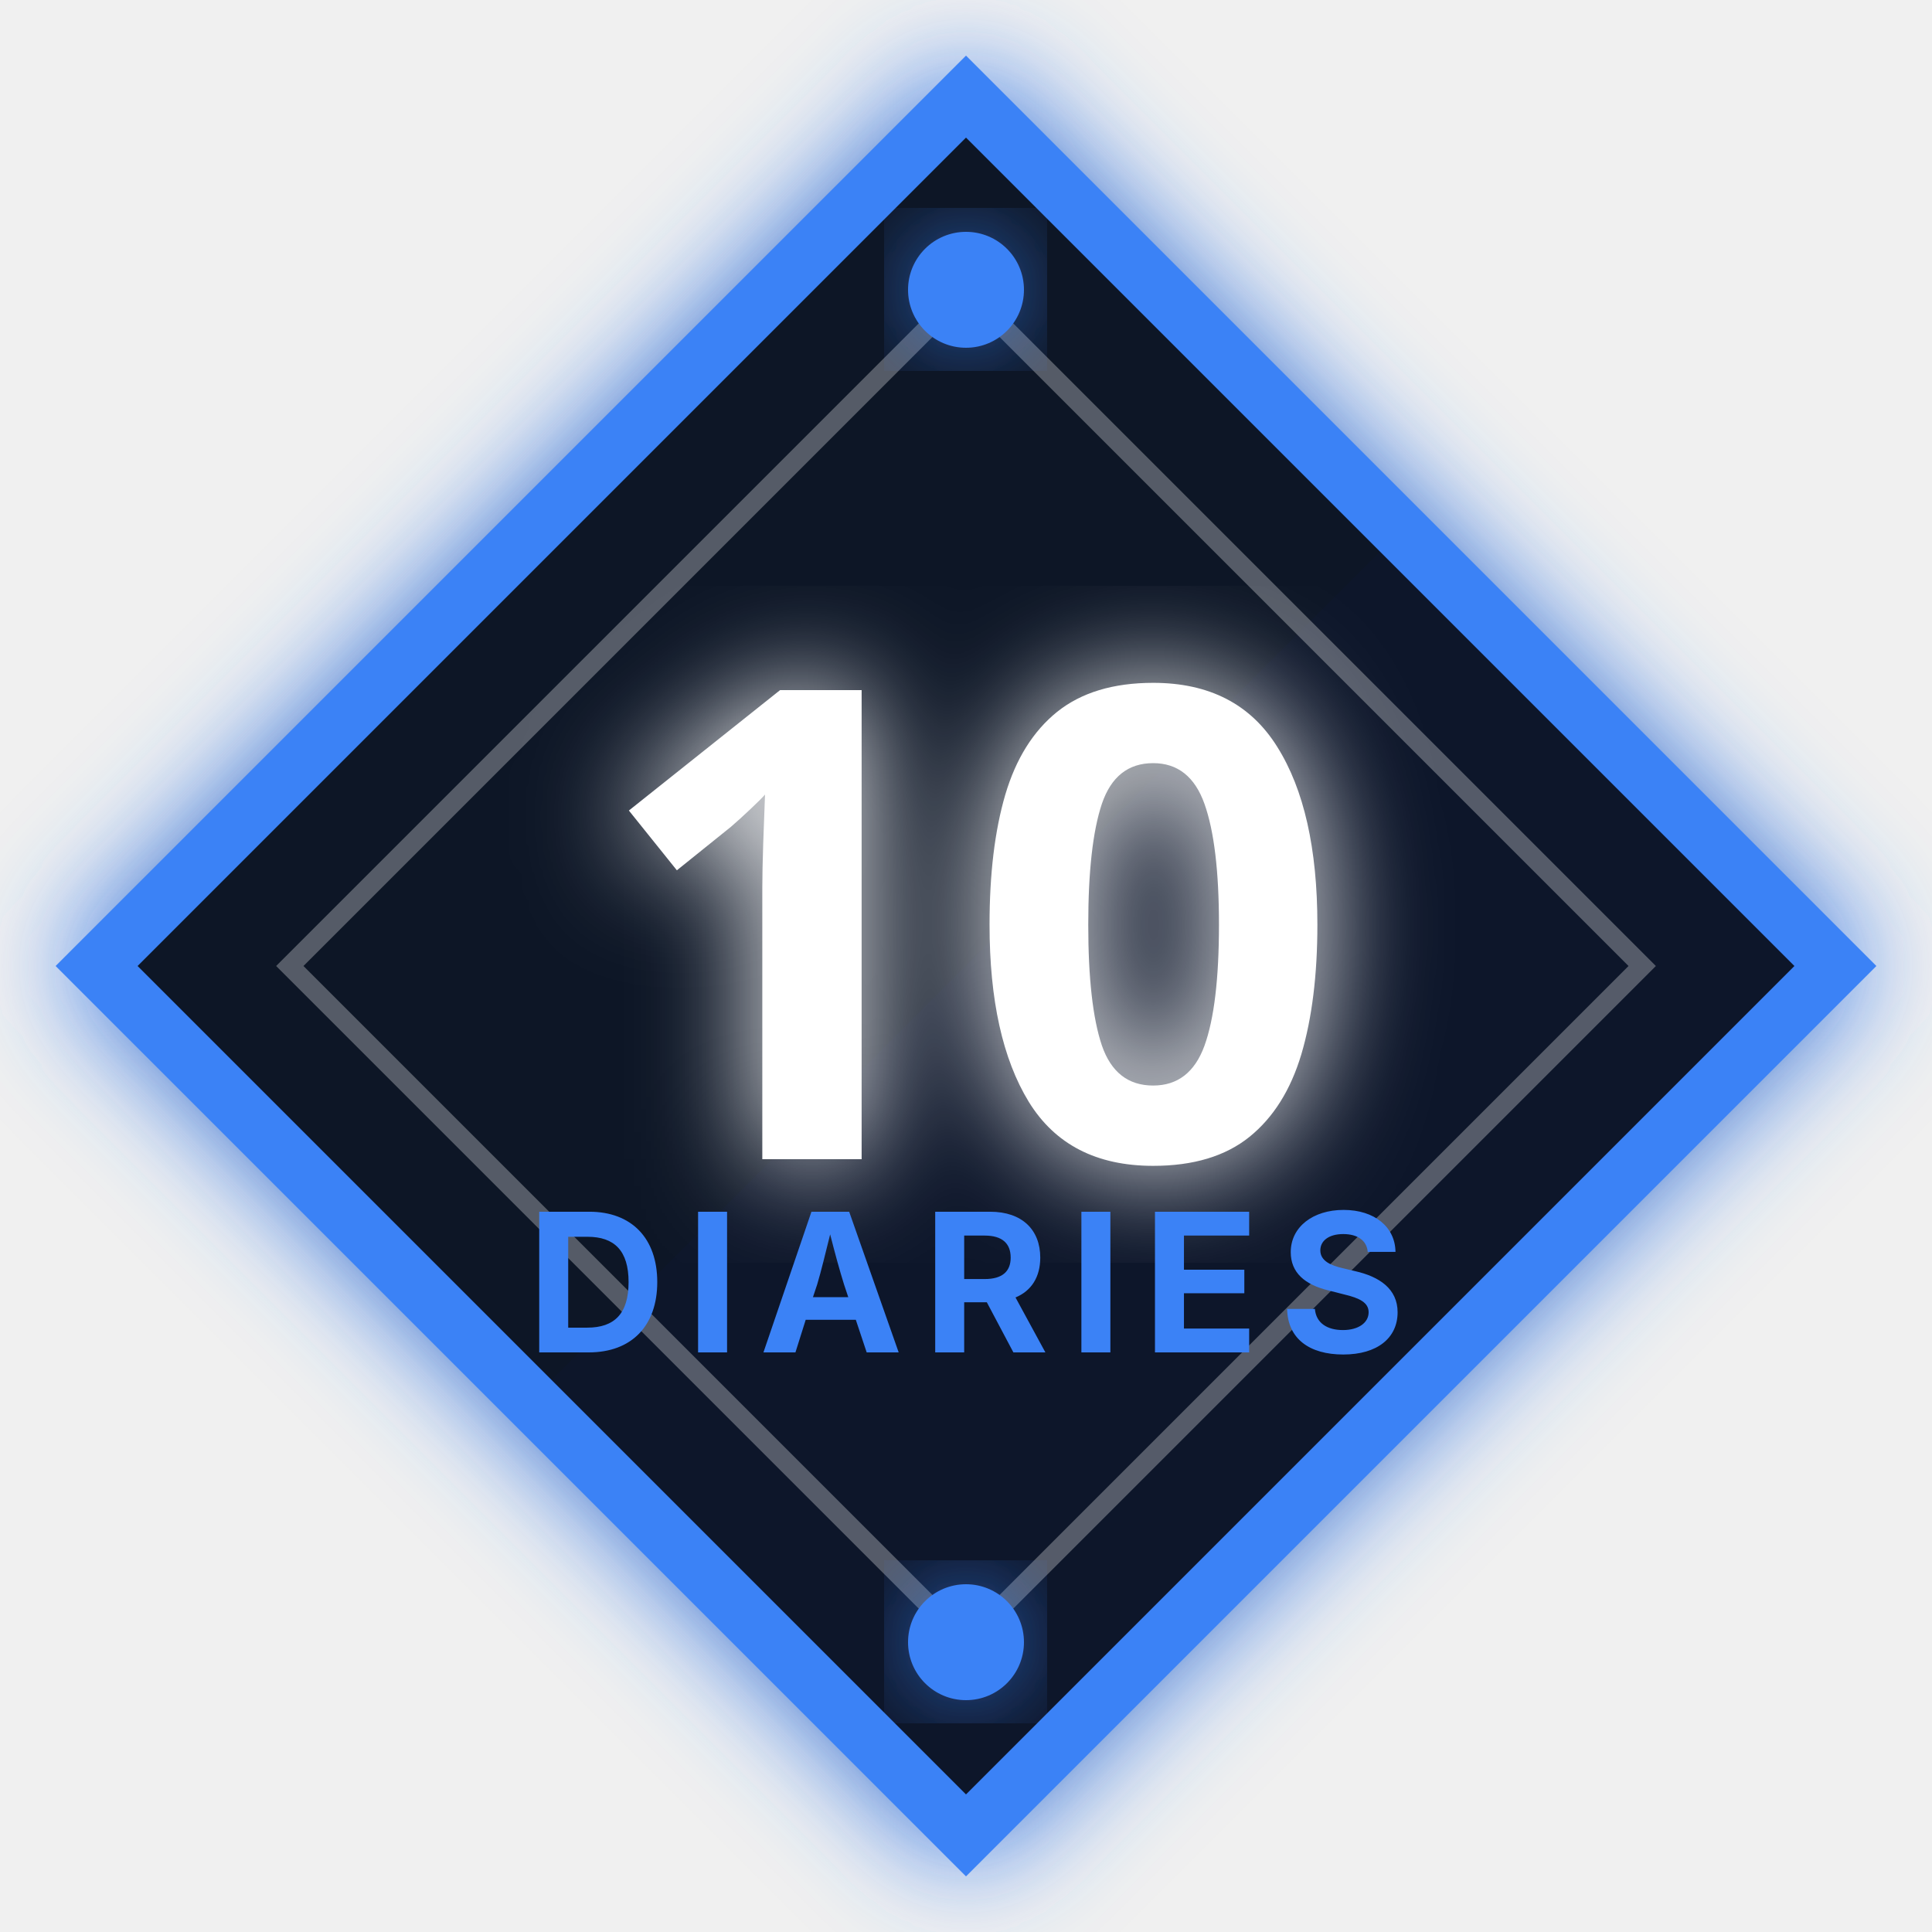
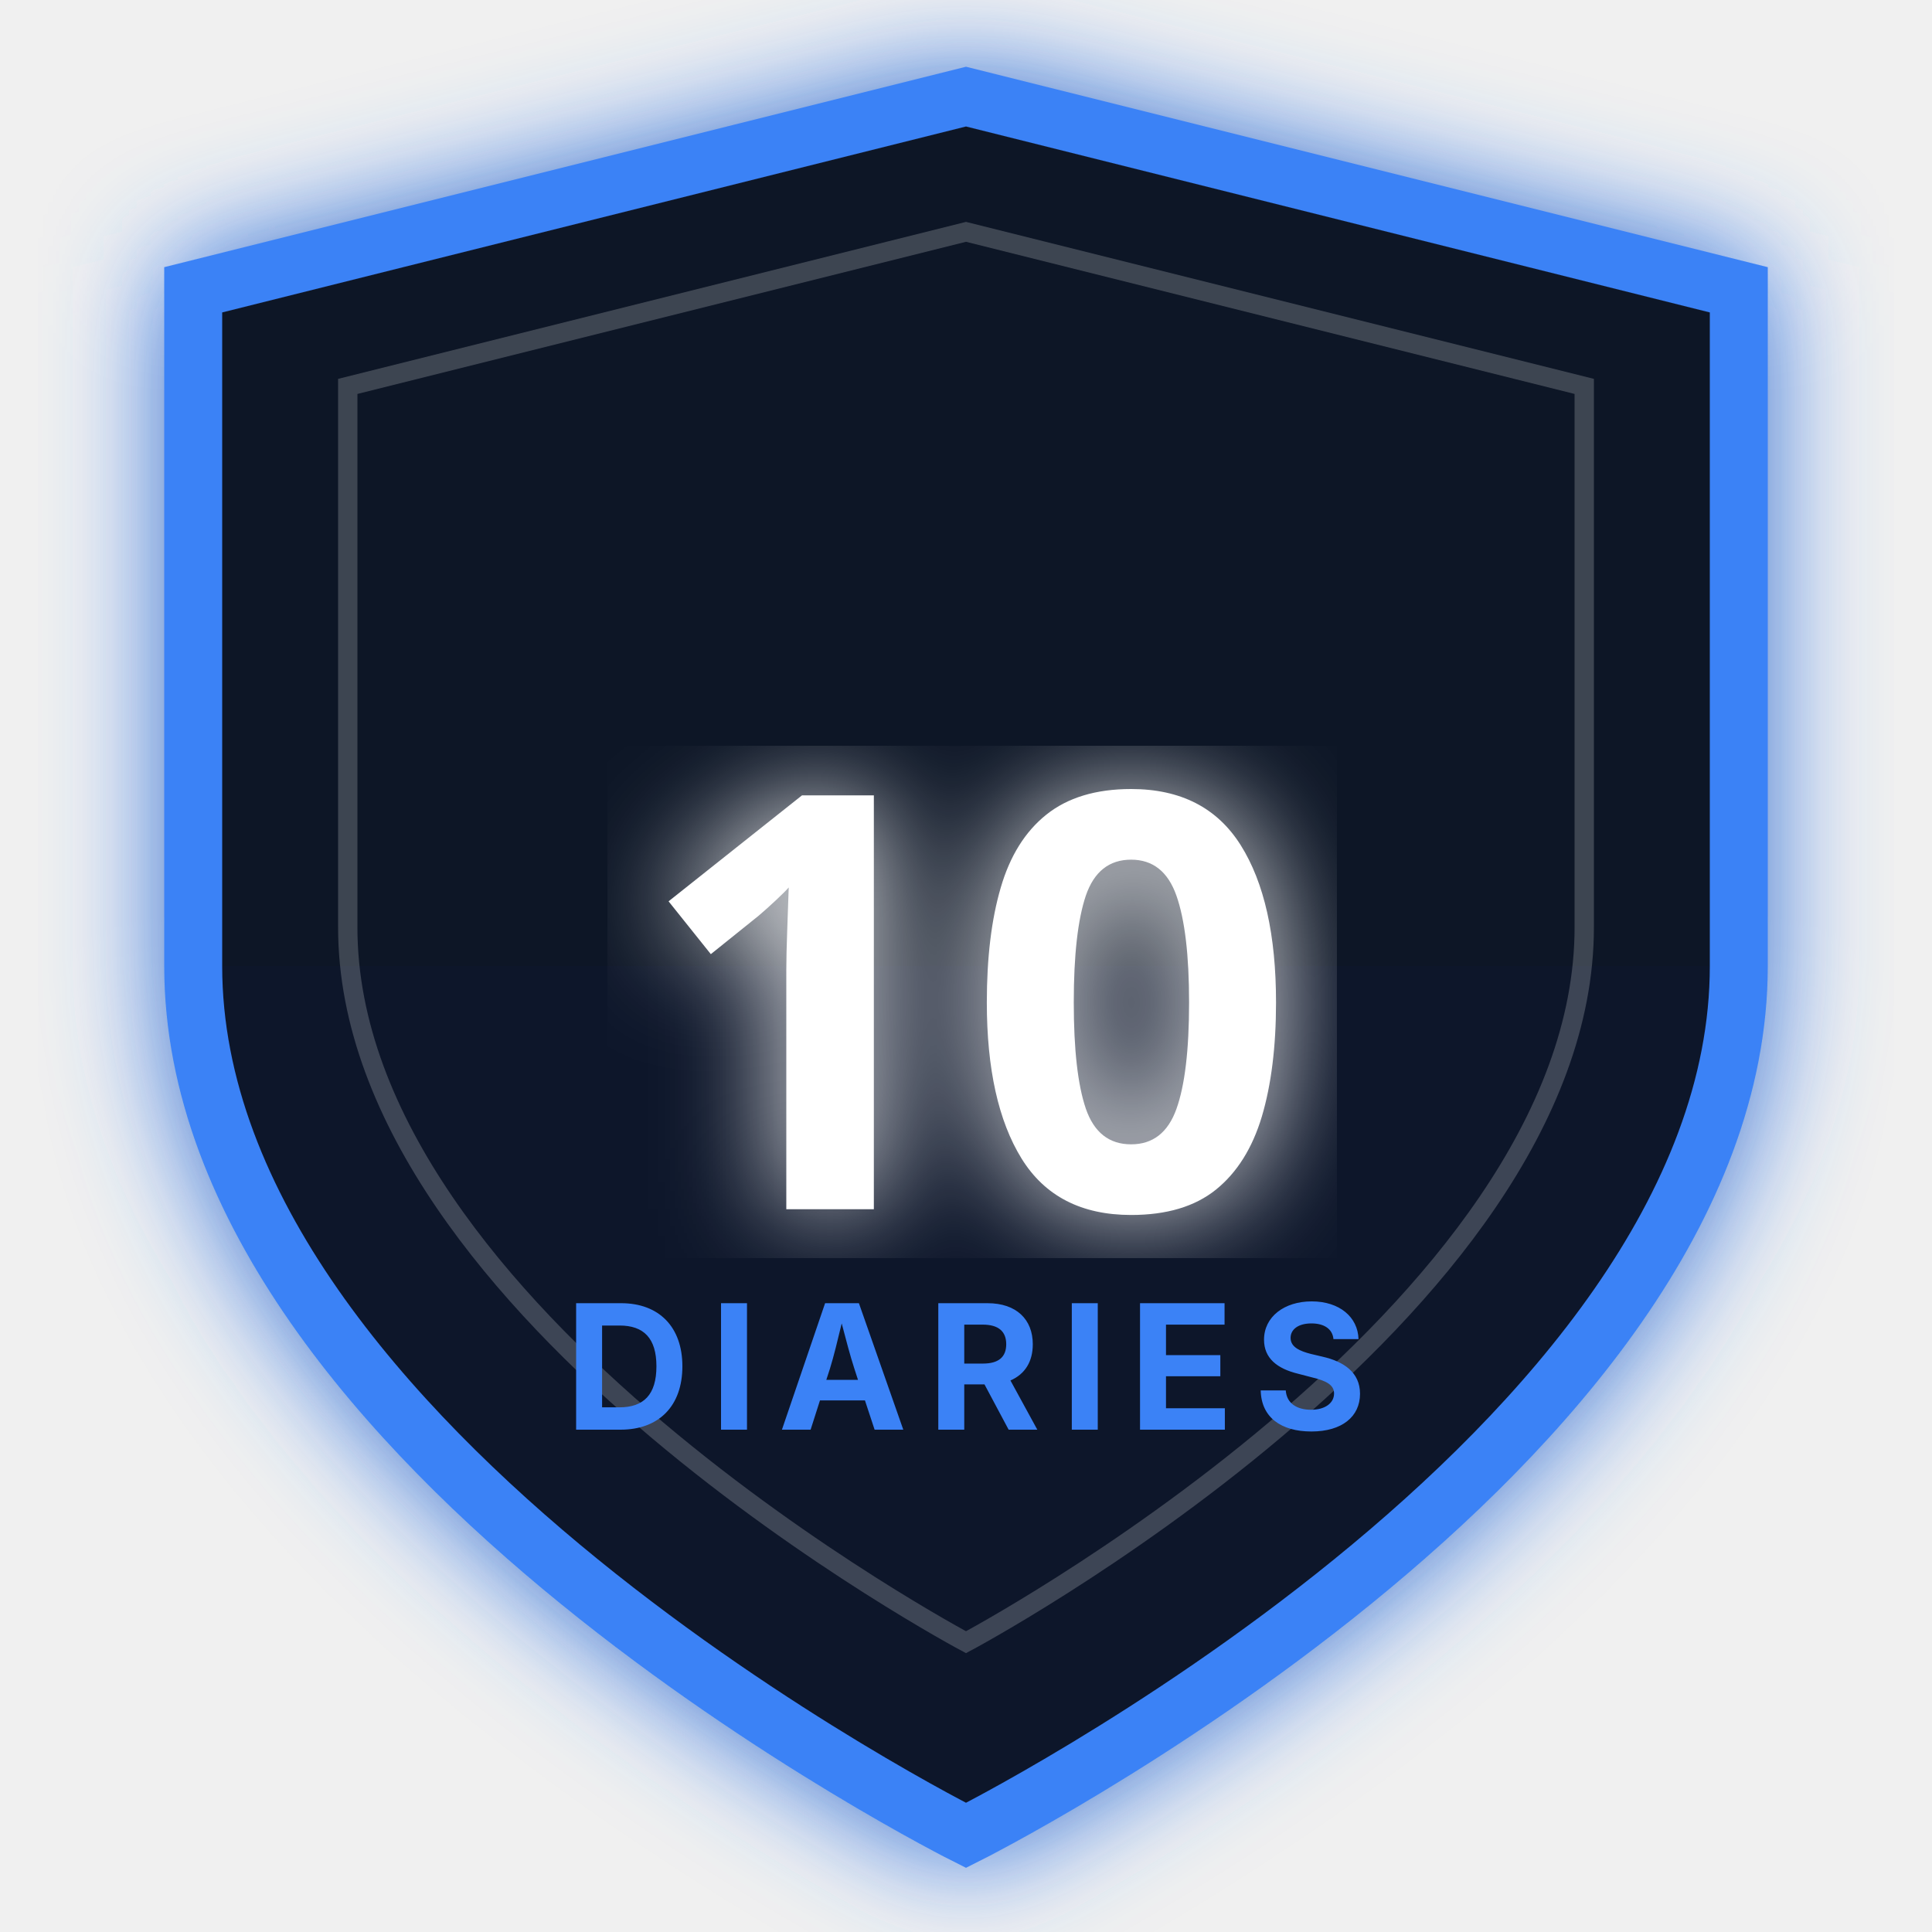
<svg xmlns="http://www.w3.org/2000/svg" viewBox="0 0 100 100">
  <defs>
-     <filter id="glow" x="-20%" y="-20%" width="140%" height="140%">
+     <filter id="glow2">
      <feGaussianBlur stdDeviation="3" result="blur" />
      <feMerge>
        <feMergeNode in="blur" />
        <feMergeNode in="SourceGraphic" />
      </feMerge>
    </filter>
-     <linearGradient id="bg" x1="0%" y1="0%" x2="100%" y2="100%">
+     <linearGradient id="gradB" x1="0%" y1="0%" x2="0%" y2="100%">
      <stop offset="0%" stop-color="#111827" />
      <stop offset="100%" stop-color="#0f172a" />
    </linearGradient>
  </defs>
-   <polygon points="50,5 95,50 50,95 5,50" fill="url(#bg)" stroke="#3b82f6" stroke-width="3" filter="url(#glow)" />
-   <polygon points="50,15 85,50 50,85 15,50" fill="none" stroke="#ffffff" stroke-width="1" opacity="0.3" />
-   <circle cx="50" cy="15" r="3" fill="#3b82f6" filter="url(#glow)" />
-   <circle cx="50" cy="85" r="3" fill="#3b82f6" filter="url(#glow)" />
-   <text x="50" y="48" font-family="Impact, 'Arial Black', sans-serif" font-size="34" font-weight="900" fill="#ffffff" text-anchor="middle" dominant-baseline="middle" filter="url(#glow)">10</text>
-   <text x="50" y="70" font-family="system-ui, -apple-system, sans-serif" font-size="10" font-weight="bold" fill="#3b82f6" text-anchor="middle" letter-spacing="1">DIARIES</text>
+   <path d="M 50,5 L 90,15 L 90,50 C 90,75 50,95 50,95 C 50,95 10,75 10,50 L 10,15 Z" fill="url(#gradB)" stroke="#3b82f6" stroke-width="3" filter="url(#glow2)" />
+   <path d="M 50,12 L 82,20 L 82,48 C 82,68 50,85 50,85 C 50,85 18,68 18,48 L 18,20 Z" fill="none" stroke="#ffffff" stroke-width="1" opacity="0.2" />
+   <text x="50" y="52" font-family="Impact, 'Arial Black', sans-serif" font-size="30" font-weight="900" fill="#ffffff" text-anchor="middle" dominant-baseline="middle" filter="url(#glow2)">10</text>
+   <text x="50" y="74" font-family="system-ui, -apple-system, sans-serif" font-size="9" font-weight="bold" fill="#3b82f6" text-anchor="middle" letter-spacing="1">DIARIES</text>
</svg>
